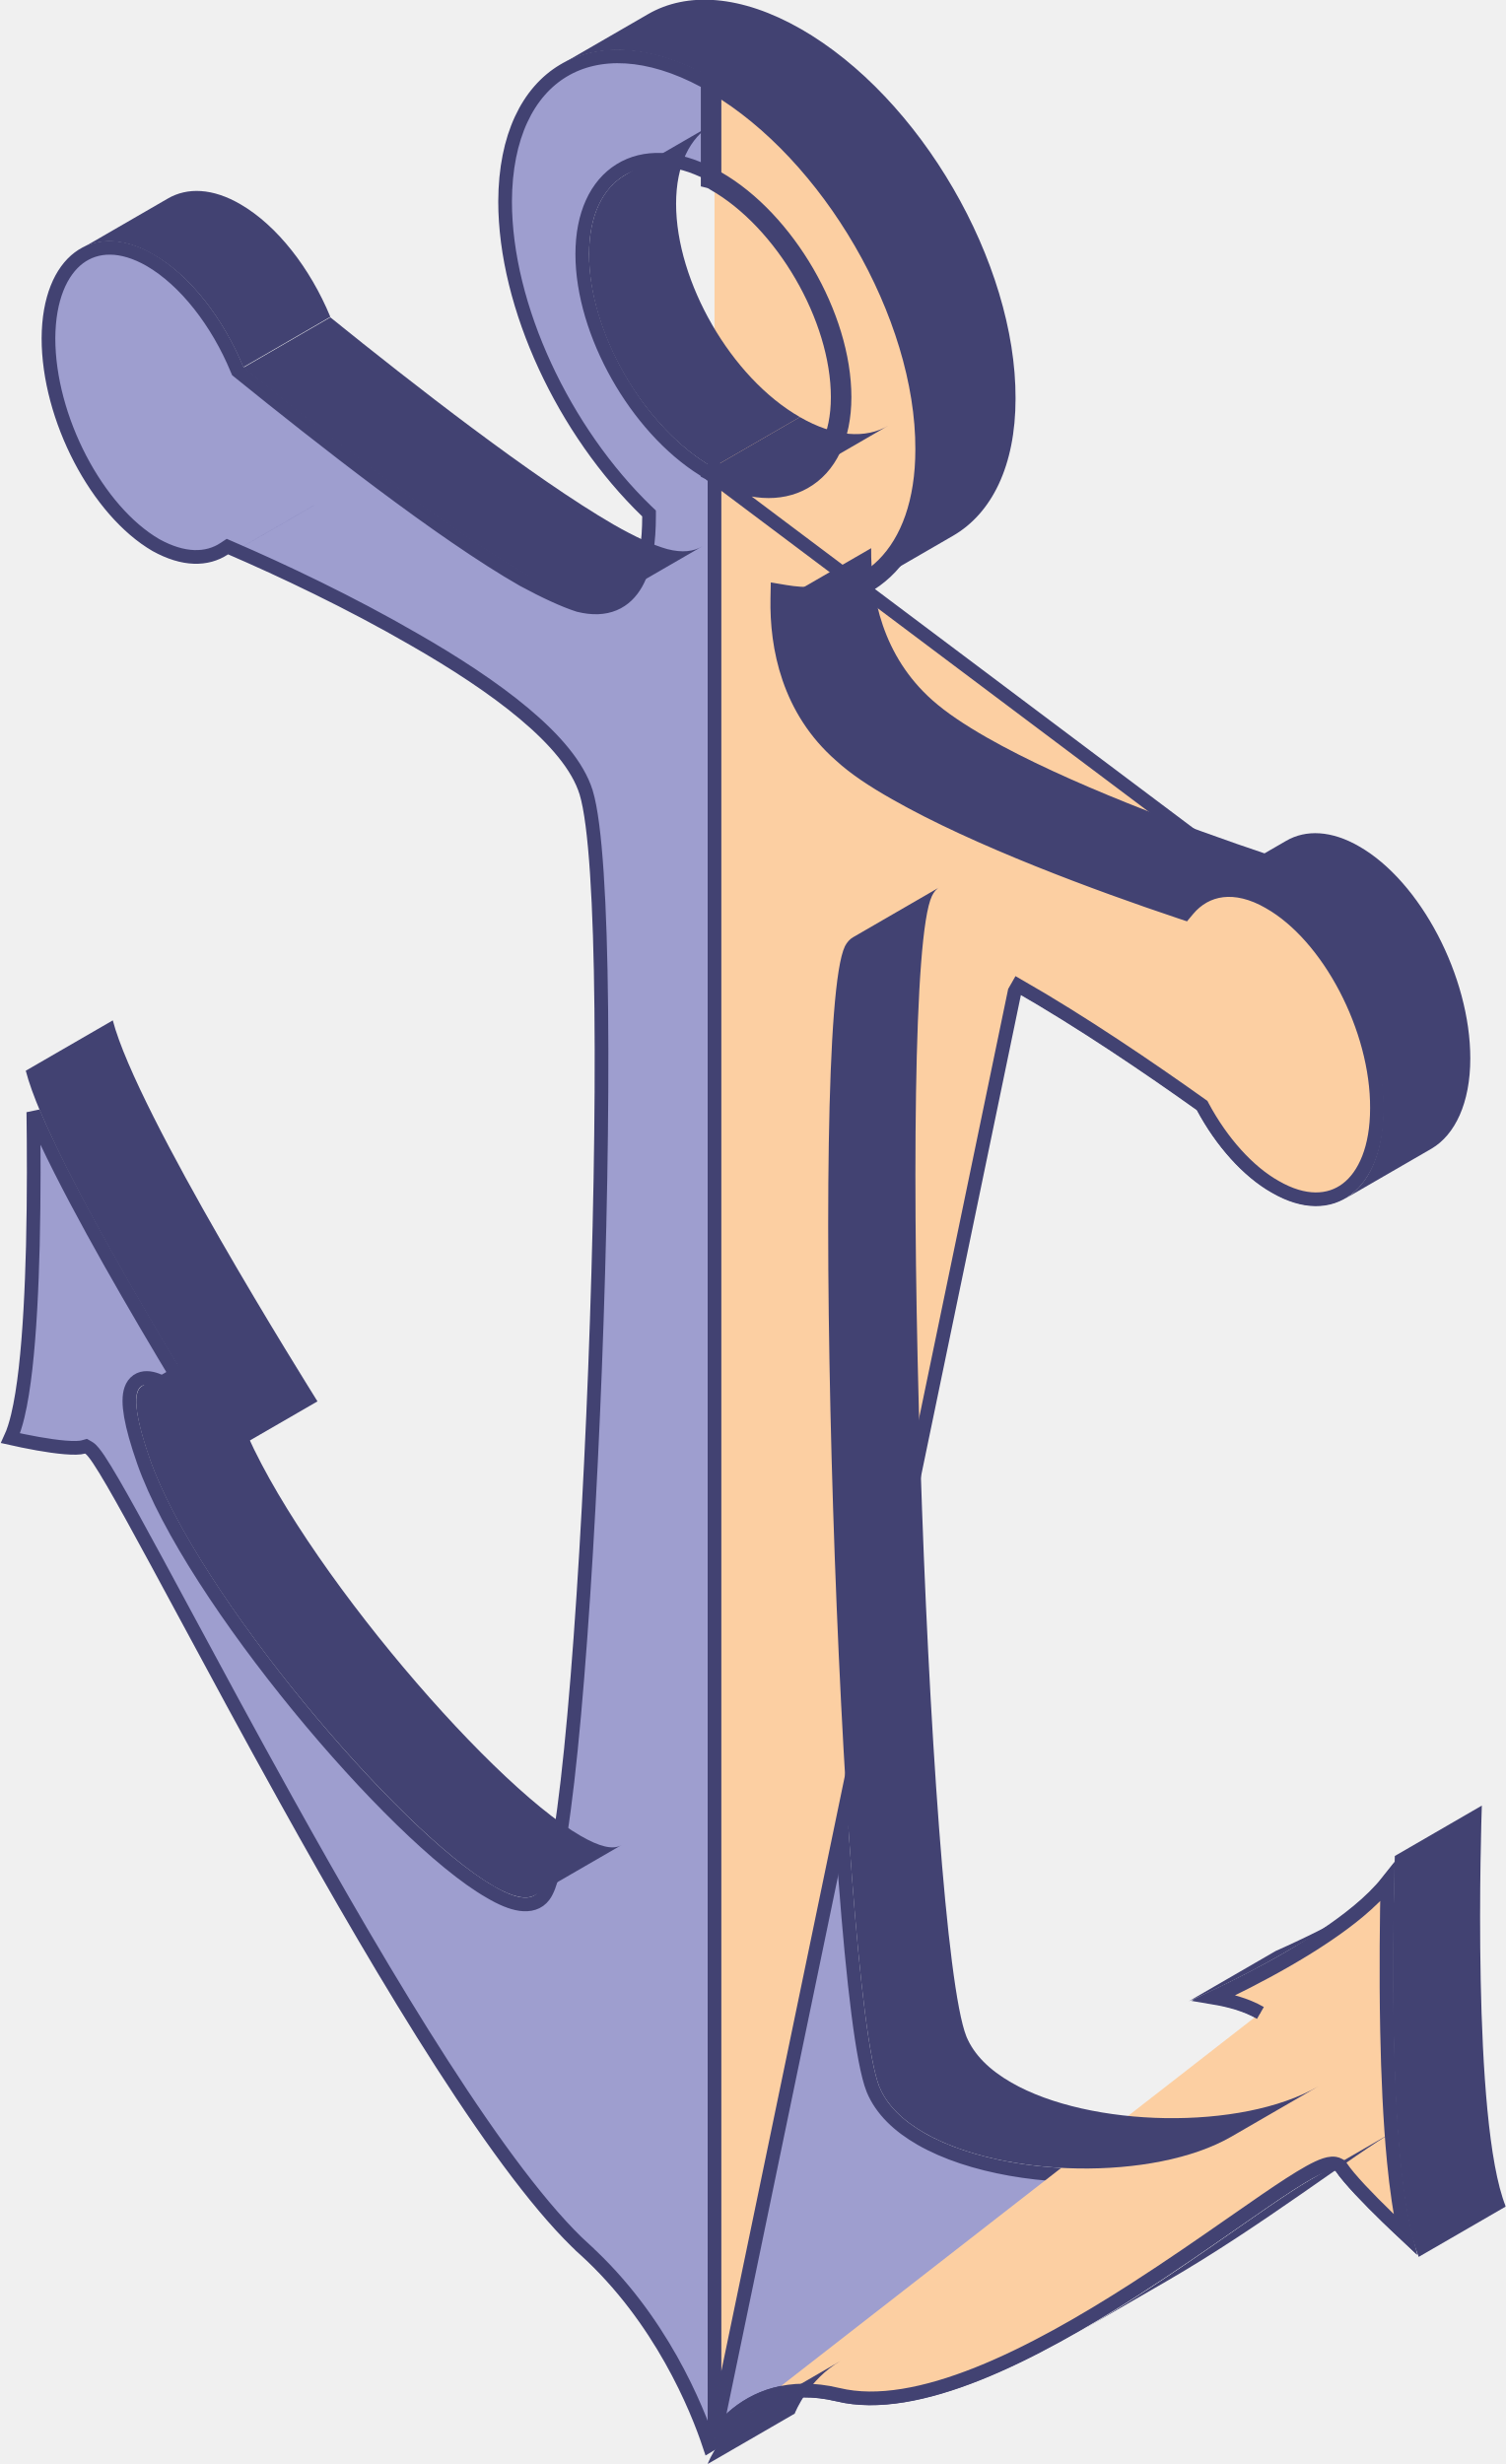
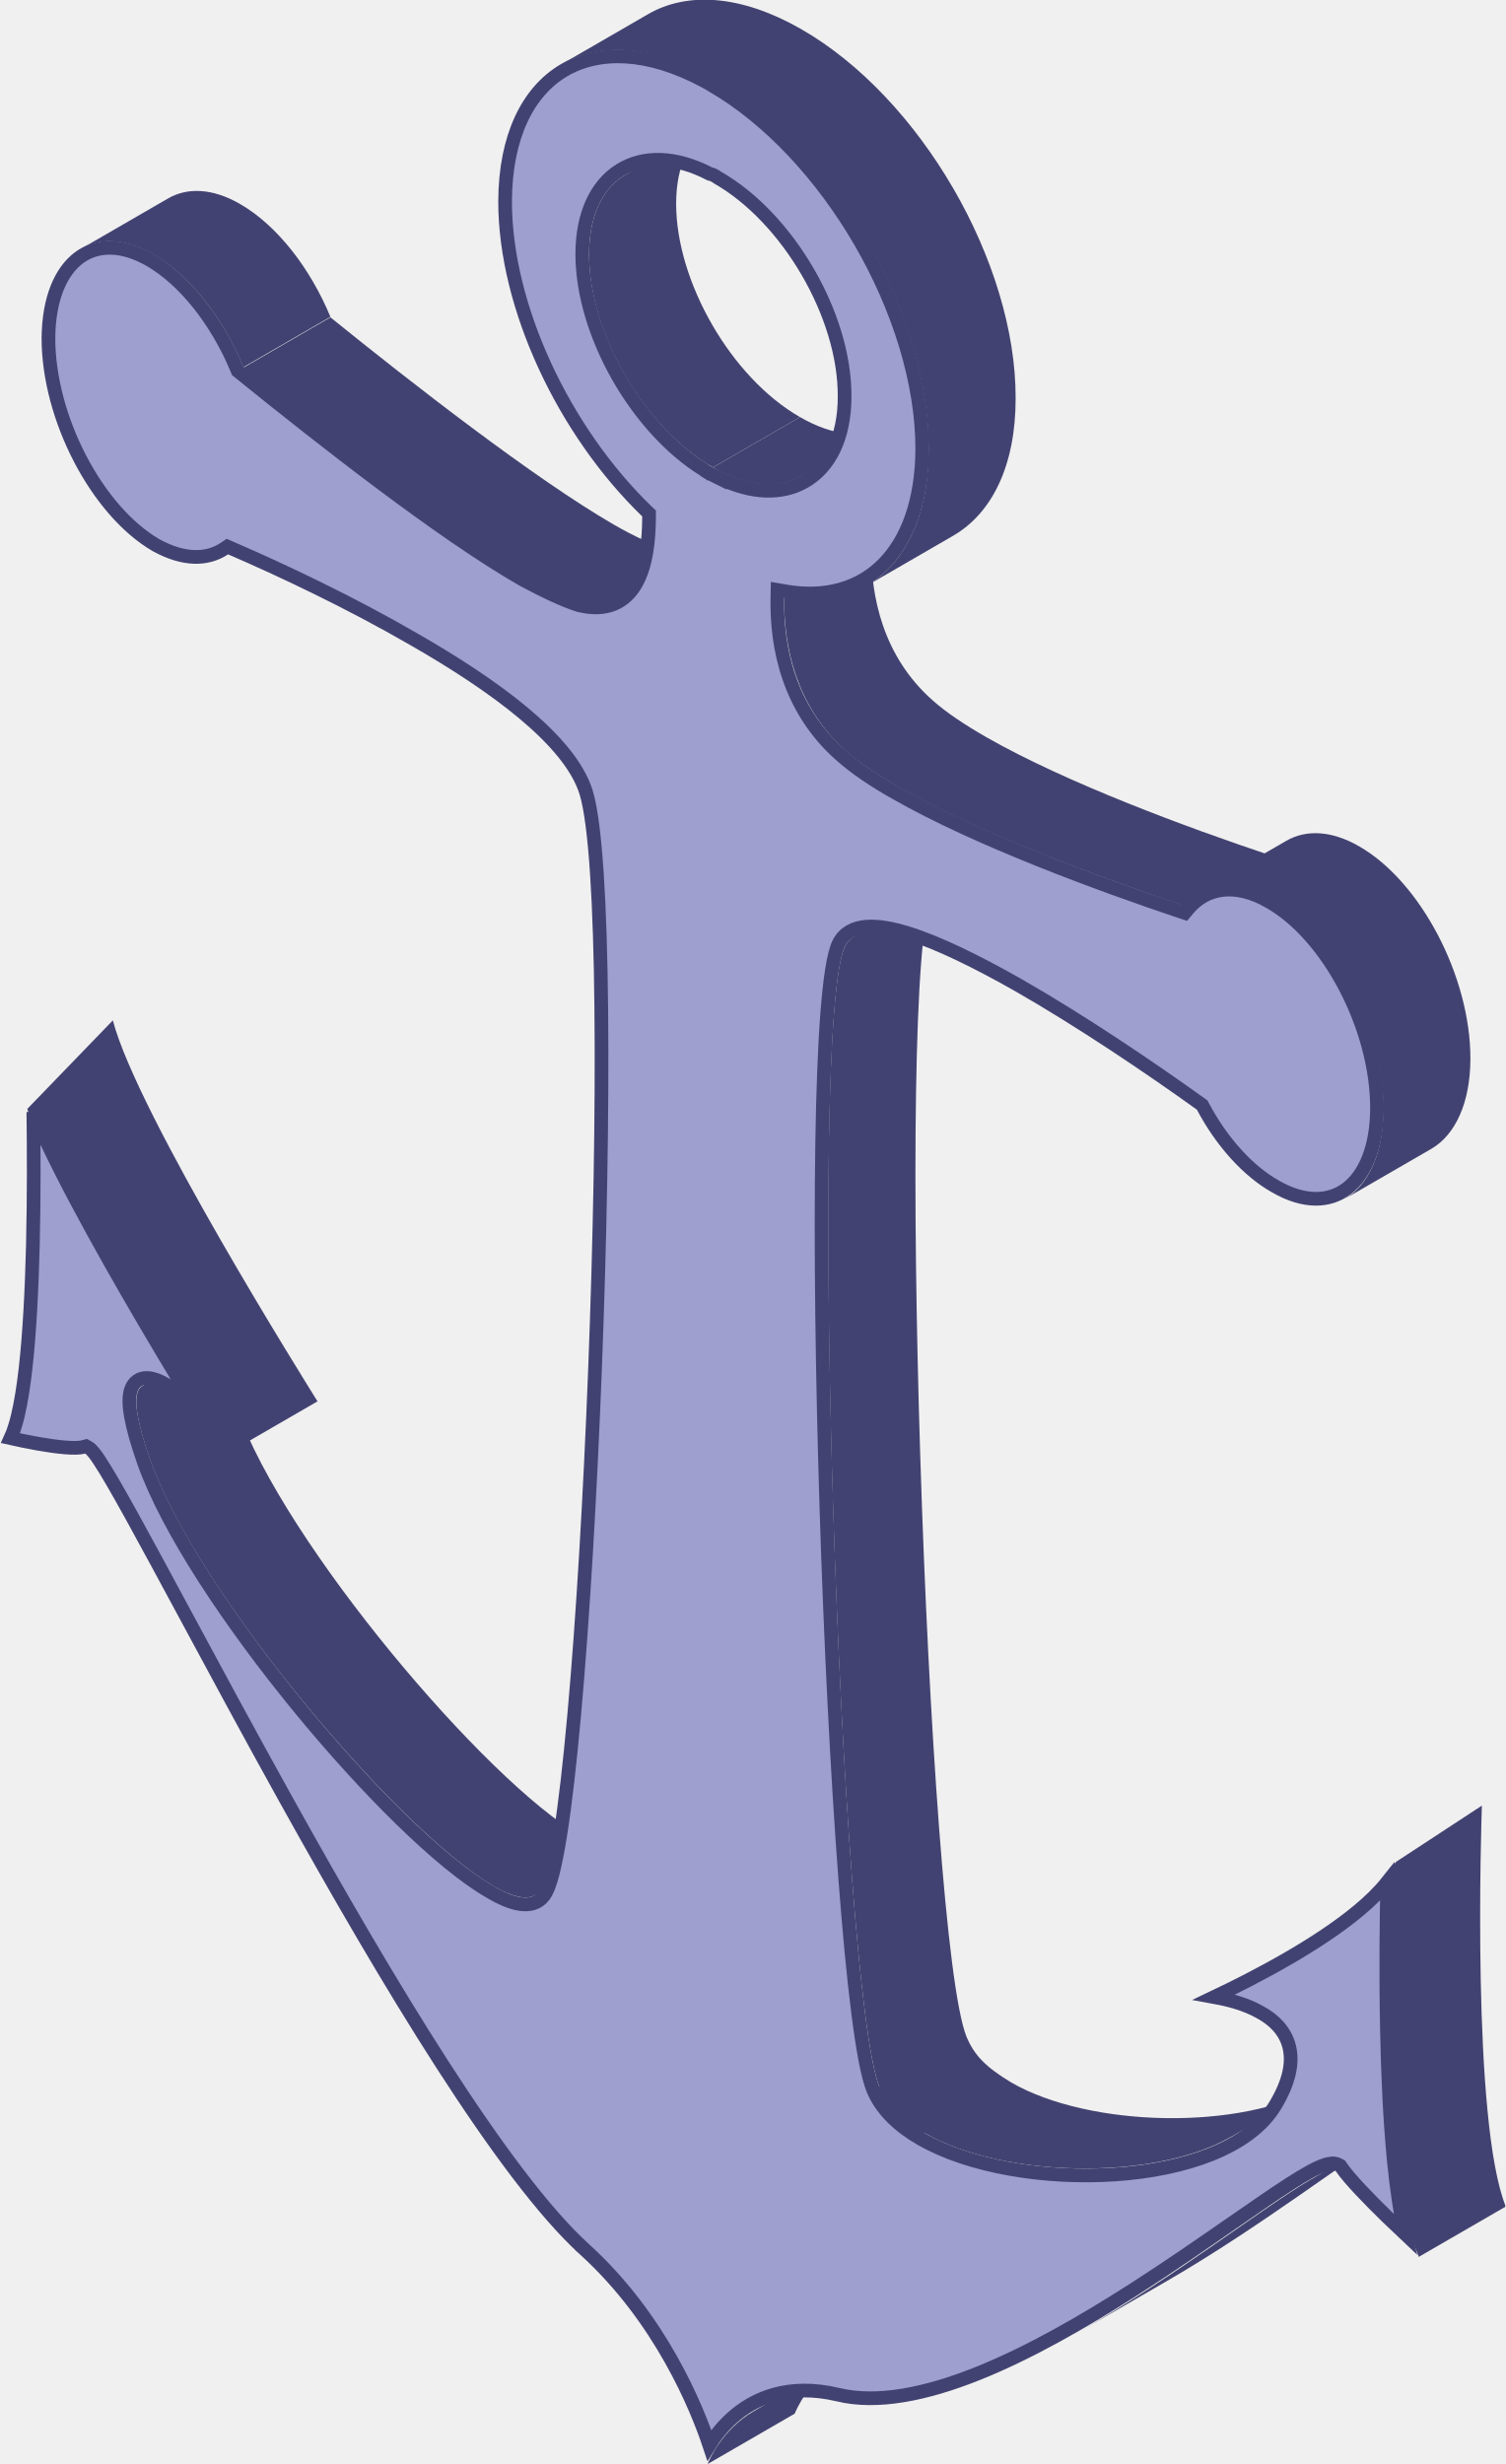
<svg xmlns="http://www.w3.org/2000/svg" width="55" height="90" viewBox="0 0 55 90" fill="none">
-   <g opacity="0.8" clip-path="url(#clip0_907_25327)">
-     <path d="M25.909 89.315C26.095 89.013 26.373 88.638 26.763 88.294C27.555 87.595 28.799 87.038 30.605 87.466L30.606 87.467C32.04 87.812 33.813 87.455 35.714 86.695C37.607 85.936 39.588 84.794 41.423 83.617C42.725 82.782 43.944 81.935 45.004 81.199C45.439 80.898 45.847 80.615 46.222 80.359C46.864 79.921 47.415 79.56 47.84 79.327C48.052 79.211 48.243 79.121 48.404 79.069C48.485 79.044 48.567 79.025 48.647 79.021C48.726 79.017 48.822 79.027 48.91 79.079L48.958 79.108L48.989 79.154C49.278 79.58 49.991 80.317 50.668 80.976C50.902 81.204 51.127 81.418 51.325 81.604C51.143 80.856 51.009 79.927 50.91 78.917C50.765 77.433 50.691 75.747 50.659 74.144C50.614 71.951 50.645 69.907 50.671 68.743C50.384 69.105 50.018 69.459 49.612 69.796C48.881 70.403 47.993 70.982 47.127 71.488C46.07 72.104 45.035 72.618 44.345 72.946C44.367 72.95 44.389 72.954 44.412 72.958C44.908 73.047 45.524 73.209 46.04 73.507C46.522 73.77 46.941 74.169 47.088 74.752C47.235 75.335 47.094 76.042 46.587 76.889L25.909 89.315ZM25.909 89.315C25.46 87.967 24.141 84.693 21.354 82.163L21.186 82.348L21.354 82.163C19.87 80.816 18.059 78.361 16.155 75.404C14.255 72.454 12.275 69.024 10.454 65.745C9.105 63.319 7.845 60.979 6.767 58.977C6.388 58.273 6.031 57.611 5.701 57.002C5.068 55.832 4.532 54.856 4.125 54.155C3.921 53.805 3.748 53.52 3.609 53.312C3.539 53.209 3.476 53.12 3.42 53.052C3.371 52.992 3.307 52.919 3.233 52.877L3.142 52.825L3.041 52.853C2.919 52.888 2.687 52.894 2.373 52.868C2.07 52.843 1.723 52.792 1.388 52.733C0.998 52.664 0.632 52.586 0.384 52.53C0.489 52.303 0.576 52.025 0.65 51.716C0.766 51.231 0.859 50.639 0.934 49.981C1.083 48.664 1.161 47.065 1.2 45.505C1.245 43.653 1.234 41.843 1.218 40.621C1.487 41.261 1.829 41.981 2.213 42.741C2.93 44.16 3.805 45.738 4.663 47.226C5.571 48.801 6.462 50.282 7.128 51.374C6.773 51.06 6.399 50.764 6.064 50.57L6.063 50.57C5.836 50.439 5.592 50.335 5.367 50.332C5.248 50.33 5.124 50.357 5.015 50.433C4.906 50.509 4.833 50.619 4.788 50.744C4.703 50.982 4.709 51.312 4.781 51.725C4.855 52.148 5.006 52.693 5.248 53.385L5.248 53.385C6.119 55.866 8.414 59.295 10.906 62.338C12.155 63.863 13.461 65.299 14.673 66.479C15.88 67.655 17.007 68.589 17.899 69.1C18.303 69.34 18.68 69.502 19.008 69.548C19.341 69.594 19.664 69.522 19.868 69.24C19.995 69.072 20.097 68.779 20.188 68.427C20.283 68.059 20.375 67.585 20.464 67.022C20.644 65.894 20.815 64.392 20.973 62.637C21.29 59.125 21.557 54.586 21.735 49.972C21.913 45.358 22.002 40.667 21.962 36.852C21.943 34.945 21.891 33.254 21.801 31.901C21.712 30.556 21.585 29.52 21.408 28.938L21.407 28.936C21.105 27.971 20.255 26.996 19.142 26.063C18.021 25.123 16.601 24.2 15.11 23.346C12.794 22.004 10.287 20.82 8.43 20.019L8.306 19.965L8.193 20.04C7.561 20.459 6.706 20.469 5.695 19.91C4.631 19.29 3.648 18.14 2.929 16.762C2.211 15.386 1.77 13.808 1.77 12.355C1.778 10.905 2.228 9.908 2.881 9.418C3.52 8.939 4.424 8.892 5.482 9.499C6.765 10.245 7.94 11.755 8.659 13.491L8.684 13.549L8.733 13.589C11.733 16.016 16.168 19.5 19.106 21.177L19.106 21.177L19.111 21.18C19.919 21.616 20.616 21.937 21.128 22.101L21.136 22.103L21.144 22.105C21.64 22.227 22.067 22.21 22.425 22.061C22.785 21.912 23.047 21.642 23.235 21.311C23.603 20.664 23.707 19.744 23.707 18.861V18.754L23.63 18.681C20.597 15.753 18.45 11.2 18.449 7.357C18.458 4.973 19.293 3.351 20.575 2.583C21.855 1.815 23.663 1.851 25.727 2.959C25.767 2.983 25.808 3.004 25.84 3.021C25.848 3.025 25.856 3.029 25.862 3.032C25.903 3.053 25.927 3.067 25.945 3.081L25.957 3.09L25.97 3.097C28.097 4.319 30.029 6.417 31.43 8.833C32.83 11.249 33.686 13.961 33.686 16.396C33.678 18.305 33.14 19.73 32.265 20.61C31.397 21.485 30.165 21.856 28.687 21.599L28.4 21.549L28.394 21.84C28.358 23.633 28.805 25.904 30.714 27.585C31.238 28.051 31.918 28.512 32.73 28.968C35.67 30.647 40.109 32.284 43.114 33.291L43.276 33.345L43.385 33.214C43.723 32.808 44.155 32.565 44.651 32.506C45.149 32.447 45.732 32.571 46.369 32.94L46.37 32.941C47.442 33.552 48.426 34.697 49.144 36.071C49.859 37.443 50.296 39.017 50.296 40.463C50.296 41.913 49.85 42.919 49.197 43.415C48.558 43.899 47.65 43.95 46.584 43.335L46.582 43.333C45.586 42.773 44.621 41.703 43.938 40.415L43.91 40.363L43.863 40.329C42.025 39.008 39.502 37.302 37.187 35.977L37.186 35.977C35.698 35.133 34.273 34.428 33.139 34.079C32.574 33.906 32.059 33.813 31.635 33.849C31.203 33.886 30.834 34.063 30.639 34.451L30.639 34.451L30.637 34.455C30.535 34.669 30.455 35.004 30.389 35.421C30.322 35.845 30.264 36.378 30.216 37.002C30.12 38.25 30.06 39.877 30.03 41.757C29.971 45.516 30.035 50.297 30.187 55.102C30.338 59.906 30.578 64.737 30.871 68.596C31.017 70.525 31.177 72.213 31.346 73.535C31.513 74.846 31.693 75.826 31.887 76.316L31.889 76.319C32.197 77.064 32.823 77.656 33.637 78.123C35.432 79.154 38.207 79.598 40.739 79.424C42.008 79.338 43.232 79.094 44.254 78.682C45.273 78.272 46.115 77.683 46.586 76.89L25.909 89.315ZM30.85 14.489C30.859 12.994 30.335 11.358 29.498 9.92C28.663 8.487 27.504 7.227 26.213 6.488C26.174 6.459 26.126 6.428 26.074 6.402C26.036 6.383 25.984 6.361 25.924 6.35C24.694 5.712 23.529 5.67 22.655 6.209C21.773 6.754 21.268 7.841 21.268 9.283C21.268 10.724 21.765 12.311 22.562 13.722C23.355 15.126 24.458 16.378 25.699 17.152C25.748 17.195 25.807 17.23 25.84 17.249C25.865 17.263 25.887 17.275 25.903 17.283L25.922 17.293L25.928 17.296L25.929 17.297L25.93 17.297L25.93 17.297L25.93 17.297L25.93 17.297L25.937 17.284C25.937 17.284 25.937 17.284 25.937 17.284L25.93 17.297L26.292 17.477V17.472C27.449 18.033 28.54 18.071 29.38 17.597C30.312 17.072 30.85 15.967 30.85 14.489ZM30.85 14.489C30.85 14.489 30.85 14.488 30.85 14.488H30.6L30.85 14.49C30.85 14.489 30.85 14.489 30.85 14.489Z" fill="#8989C7" stroke="#171753" stroke-width="0.5" />
-     <path d="M26.098 3.19V2.901C30.444 5.401 33.952 11.436 33.934 16.414C33.934 20.212 31.851 22.27 28.892 21.899C28.892 21.888 28.892 21.878 28.892 21.867L28.642 21.862L28.601 22.109C28.614 22.111 28.627 22.113 28.64 22.115C28.652 23.823 29.131 25.894 30.878 27.415C31.367 27.866 32.048 28.317 32.852 28.768C35.768 30.434 40.187 32.065 43.191 33.071C43.942 32.169 45.147 31.961 46.492 32.741L25.848 17.24C25.848 17.24 25.848 17.24 25.848 17.24C25.86 17.248 25.865 17.252 25.865 17.252L25.887 17.274L25.915 17.29C25.976 17.325 26.037 17.359 26.098 17.391M26.098 3.19C26.054 3.165 26.011 3.139 25.968 3.114L25.964 3.112L25.964 3.112C25.932 3.093 25.889 3.069 25.848 3.045V6.611C25.918 6.628 26.005 6.663 26.075 6.715C28.572 8.138 30.598 11.625 30.598 14.505C30.598 17.329 28.569 18.495 26.098 17.106V17.391M26.098 3.19V6.438C26.136 6.456 26.174 6.479 26.21 6.504C27.502 7.244 28.657 8.505 29.489 9.938C30.324 11.376 30.848 13.011 30.848 14.505C30.848 15.984 30.311 17.089 29.378 17.614C28.492 18.114 27.326 18.045 26.098 17.391M26.098 3.19C28.174 4.423 30.06 6.484 31.434 8.851C32.837 11.267 33.693 13.978 33.684 16.413V16.414C33.684 18.322 33.147 19.742 32.271 20.621C31.4 21.494 30.163 21.865 28.684 21.616L28.398 21.568L28.392 21.857C28.357 23.649 28.802 25.937 30.711 27.601C31.221 28.07 31.92 28.532 32.728 28.986C35.668 30.664 40.107 32.302 43.112 33.308L43.274 33.362L43.383 33.231C43.721 32.825 44.153 32.583 44.649 32.523C45.147 32.464 45.73 32.588 46.367 32.958L46.368 32.959C47.441 33.57 48.429 34.715 49.148 36.089C49.866 37.461 50.303 39.034 50.294 40.478V40.48C50.294 41.93 49.849 42.936 49.195 43.432C48.556 43.917 47.648 43.968 46.582 43.352L46.58 43.351C45.585 42.791 44.619 41.704 43.935 40.431L43.908 40.38L43.86 40.346C42.007 39.025 39.501 37.319 37.185 35.995L37.061 36.212L26.098 89.04M26.098 17.391V89.04M26.098 89.04C26.269 88.802 26.489 88.54 26.767 88.294C27.558 87.595 28.797 87.038 30.604 87.466L30.605 87.467C32.044 87.817 33.818 87.463 35.719 86.704C37.613 85.948 39.594 84.807 41.428 83.63C42.744 82.785 43.976 81.928 45.044 81.185C45.464 80.892 45.858 80.618 46.222 80.369C46.863 79.93 47.414 79.568 47.839 79.333C48.05 79.216 48.24 79.125 48.401 79.073C48.481 79.047 48.564 79.027 48.643 79.023C48.721 79.018 48.816 79.027 48.905 79.078L48.956 79.107L48.989 79.156C49.277 79.589 49.989 80.325 50.666 80.982C50.896 81.206 51.118 81.416 51.314 81.599C51.137 80.858 51.007 79.944 50.911 78.951C50.767 77.468 50.695 75.781 50.663 74.179C50.62 71.981 50.652 69.924 50.676 68.764C50.39 69.129 50.024 69.484 49.618 69.823C48.888 70.432 47.999 71.012 47.131 71.518C46.075 72.134 45.042 72.645 44.349 72.97C44.863 73.056 45.507 73.217 46.038 73.524" fill="#FFC78F" stroke="#171753" stroke-width="0.5" />
-     <path d="M27.524 88.074L30.703 86.235C29.533 86.912 29.061 88.074 29.026 88.161L25.848 90C25.883 89.896 26.354 88.751 27.524 88.074Z" fill="#171753" />
-     <path d="M5.184 50.63L8.363 48.791C8.049 48.965 8.049 49.711 8.66 51.481C10.372 56.356 17.742 65.067 21.218 67.062C21.882 67.444 22.388 67.582 22.703 67.392L19.524 69.231C19.209 69.404 18.703 69.283 18.039 68.901C14.581 66.906 7.193 58.196 5.481 53.32C4.87 51.567 4.87 50.821 5.184 50.63Z" fill="#171753" />
-     <path d="M0.941 39.109L4.12 37.27C5.011 40.688 11.211 50.561 11.596 51.186L8.417 53.025C8.033 52.4 1.815 42.527 0.941 39.109Z" fill="#171753" />
-     <path d="M11.401 18.496L8.223 20.335C8.223 20.335 8.31 20.283 8.345 20.266L11.524 18.427C11.524 18.427 11.436 18.479 11.401 18.496Z" fill="#171753" />
-     <path d="M47.821 79.641L51 77.802C49.393 78.722 46.127 81.29 42.616 83.32L39.438 85.159C42.948 83.129 46.214 80.578 47.821 79.641Z" fill="#171753" />
-     <path d="M2.949 9.092L6.128 7.253C6.844 6.836 7.77 6.871 8.783 7.461C10.128 8.242 11.333 9.803 12.066 11.573L8.888 13.412C8.154 11.643 6.966 10.081 5.604 9.3C4.591 8.71 3.648 8.675 2.949 9.092Z" fill="#171753" />
-     <path d="M50.055 69.508L46.876 71.347C45.2 72.319 43.61 73.013 43.418 73.1L46.597 71.261C46.789 71.174 48.378 70.48 50.055 69.508Z" fill="#171753" />
-     <path d="M25.654 19.954L22.475 21.793C22.161 21.984 21.742 22.036 21.2 21.897C20.694 21.758 20.012 21.446 19.227 20.995C16.31 19.329 11.891 15.876 8.887 13.43L12.066 11.591C15.07 14.02 19.506 17.473 22.405 19.156C23.191 19.607 23.872 19.919 24.379 20.058C24.92 20.197 25.34 20.145 25.654 19.954Z" fill="#171753" />
-     <path d="M31.159 34.234L34.337 32.395C34.198 32.464 34.11 32.585 34.041 32.724C32.678 35.57 33.848 70.74 35.298 74.384C35.578 75.061 36.154 75.616 36.94 76.067C39.804 77.716 45.341 77.837 48.153 76.206L44.974 78.045C42.145 79.676 36.626 79.555 33.761 77.906C32.975 77.455 32.399 76.9 32.119 76.223C30.67 72.58 29.482 37.409 30.862 34.563C30.932 34.425 31.036 34.303 31.159 34.234Z" fill="#171753" />
-     <path d="M50.947 67.791L54.125 65.951C54.108 66.524 53.741 77.472 54.999 80.596L51.82 82.435C50.545 79.312 50.929 68.363 50.947 67.791Z" fill="#171753" />
-     <path d="M22.843 6.385L26.022 4.546C25.201 5.014 24.695 6.021 24.695 7.444C24.695 10.289 26.703 13.794 29.218 15.234L26.039 17.073C23.524 15.633 21.498 12.146 21.516 9.283C21.516 7.86 22.022 6.854 22.843 6.385Z" fill="#171753" />
-     <path d="M32.449 15.546L29.27 17.386C28.449 17.872 27.297 17.802 26.039 17.073L29.218 15.234C30.475 15.963 31.628 16.032 32.449 15.546Z" fill="#171753" />
-     <path d="M28.641 21.862L31.82 20.023C31.802 21.776 32.239 23.962 34.056 25.576C34.562 26.027 35.243 26.478 36.029 26.929C38.946 28.595 43.365 30.226 46.369 31.232L43.19 33.071C40.186 32.047 35.75 30.434 32.85 28.768C32.064 28.317 31.383 27.866 30.877 27.415C29.06 25.784 28.624 23.598 28.641 21.862Z" fill="#171753" />
-     <path d="M20.484 2.36L23.663 0.521C25.095 -0.312 27.069 -0.191 29.252 1.058C33.619 3.557 37.112 9.595 37.094 14.557C37.094 17.021 36.221 18.756 34.806 19.572L31.628 21.411C33.042 20.596 33.916 18.861 33.916 16.397C33.916 11.434 30.422 5.396 26.073 2.898C23.89 1.648 21.917 1.527 20.484 2.36Z" fill="#171753" />
-     <path d="M43.801 32.551L46.98 30.711C47.696 30.295 48.639 30.33 49.652 30.92C51.888 32.204 53.704 35.674 53.704 38.658C53.704 40.289 53.145 41.452 52.289 41.955L49.11 43.794C49.984 43.291 50.525 42.128 50.525 40.497C50.525 37.513 48.726 34.06 46.473 32.759C45.443 32.169 44.517 32.134 43.801 32.551Z" fill="#171753" />
+   <g clip-path="url(#clip0_942_25014)">
+     <mask id="mask0_942_25014" style="mask-type:luminance" maskUnits="userSpaceOnUse" x="0" y="0" width="55" height="90">
+       <path d="M55 0H0V90H55V0Z" fill="white" />
+     </mask>
+     <g mask="url(#mask0_942_25014)">
+       <g opacity="0.8">
+         <path d="M27.526 88.074L30.705 86.235C29.534 86.912 29.063 88.074 29.028 88.161L25.849 90C25.884 89.896 26.356 88.751 27.526 88.074Z" fill="#171753" />
+         <path d="M5.187 50.631L8.366 48.791C8.052 48.965 8.052 49.711 8.663 51.481C10.375 56.356 17.745 65.067 21.221 67.062C21.885 67.444 22.391 67.583 22.706 67.392L19.527 69.231C19.212 69.404 18.706 69.283 18.042 68.901C14.584 66.906 7.196 58.196 5.484 53.32C4.873 51.568 4.873 50.821 5.187 50.631Z" fill="#171753" />
+         <path d="M1 40.5L4.122 37.27C5.013 40.688 11.213 50.561 11.597 51.186L8.419 53.025C8.034 52.4 1 41 1 40.5Z" fill="#171753" />
+         <path d="M11.405 18.496L8.226 20.336C8.226 20.336 8.314 20.284 8.349 20.266L11.527 18.427C11.527 18.427 11.44 18.479 11.405 18.496Z" fill="#171753" />
+         <path d="M47.822 79.641L51.001 77.802C49.394 78.722 46.127 81.29 42.617 83.32L39.438 85.159C42.949 83.129 46.215 80.578 47.822 79.641Z" fill="#171753" />
+         <path d="M2.952 9.092L6.13 7.253C6.847 6.836 7.772 6.871 8.785 7.461C10.13 8.242 11.335 9.803 12.069 11.573L8.89 13.412C8.156 11.643 6.969 10.081 5.606 9.3C4.593 8.71 3.65 8.675 2.952 9.092Z" fill="#171753" />
+         <path d="M25.657 19.954L22.478 21.793C22.164 21.984 21.745 22.036 21.203 21.897C20.697 21.758 20.016 21.446 19.23 20.995C16.313 19.329 11.894 15.876 8.89 13.43L12.069 11.591C15.073 14.02 19.509 17.473 22.409 19.156C23.194 19.607 23.876 19.919 24.382 20.058C24.924 20.197 25.343 20.145 25.657 19.954Z" fill="#171753" />
+         <path d="M31.159 34.234L34.338 32.394C34.198 32.464 34.111 32.585 34.041 32.724C32.679 35.57 33.849 70.74 35.299 74.384C35.578 75.061 36 75.5 36.941 76.067C39.805 77.715 45.342 77.837 48.154 76.206L44.975 78.045C42.145 79.676 36.626 79.555 33.762 77.906C32.976 77.455 32.399 76.9 32.12 76.223C30.67 72.579 29.483 37.409 30.862 34.563C30.932 34.425 31.037 34.303 31.159 34.234Z" fill="#171753" />
+         <path d="M51 68L54.127 65.951C54.109 66.524 53.743 77.473 55 80.596L51.821 82.435C50.546 79.312 50 69 51 68Z" fill="#171753" />
+         <path d="M22.845 6.385L26.024 4.546C25.203 5.014 24.697 6.021 24.697 7.444C24.697 10.289 26.705 13.794 29.22 15.234L26.041 17.073C23.526 15.633 21.5 12.146 21.518 9.283C21.518 7.86 22.024 6.854 22.845 6.385Z" fill="#171753" />
+         <path d="M32.452 15.547L29.273 17.386C28.452 17.872 27.299 17.802 26.042 17.074L29.221 15.234C30.478 15.963 31.631 16.032 32.452 15.547Z" fill="#171753" />
+         <path d="M28.644 21.862L31.823 20.023C31.806 21.776 32.242 23.962 34.059 25.576C34.565 26.027 35.246 26.478 36.032 26.929C38.949 28.595 43.368 30.226 46.372 31.232L43.193 33.071C40.189 32.047 35.753 30.434 32.854 28.768C32.068 28.317 31.386 27.866 30.88 27.415C29.064 25.784 28.627 23.598 28.644 21.862Z" fill="#171753" />
+         <path d="M20.487 2.36L23.666 0.521C25.098 -0.312 27.072 -0.191 29.255 1.058C33.622 3.557 37.115 9.595 37.097 14.557C37.097 17.021 36.224 18.756 34.809 19.572L31.631 21.411C33.045 20.596 33.919 18.861 33.919 16.397C33.919 11.434 30.425 5.396 26.076 2.898C23.893 1.648 21.92 1.527 20.487 2.36Z" fill="#171753" />
+         <path d="M43.805 32.551L46.983 30.712C47.7 30.295 48.643 30.33 49.656 30.92C51.891 32.204 53.708 35.674 53.708 38.658C53.708 40.289 53.149 41.452 52.293 41.955L49.114 43.794C49.987 43.291 50.529 42.129 50.529 40.498C50.529 37.513 48.73 34.06 46.477 32.759C45.446 32.169 44.521 32.134 43.805 32.551Z" fill="#171753" />
+         <path d="M46.587 76.889C47.094 76.042 47.235 75.335 47.088 74.752C46.941 74.169 46.522 73.77 46.04 73.507C45.524 73.209 44.908 73.047 44.412 72.958C44.389 72.954 44.367 72.95 44.345 72.946C45.035 72.618 46.07 72.104 47.127 71.487C47.993 70.982 48.881 70.403 49.612 69.796C50.017 69.459 50.384 69.105 50.671 68.743C50.645 69.907 50.614 71.951 50.659 74.144C50.691 75.747 50.765 77.433 50.91 78.917C51.009 79.927 51.143 80.856 51.325 81.604C51.127 81.418 50.902 81.204 50.668 80.976C49.991 80.317 49.278 79.58 48.989 79.154L48.958 79.108L48.91 79.079C48.821 79.027 48.726 79.017 48.647 79.021C48.567 79.025 48.485 79.044 48.404 79.069C48.243 79.121 48.052 79.211 47.84 79.327C47.415 79.56 46.864 79.921 46.222 80.359C45.846 80.615 45.439 80.898 45.004 81.199C43.944 81.935 42.724 82.782 41.423 83.617C39.588 84.794 37.607 85.936 35.713 86.695C33.813 87.455 32.04 87.812 30.606 87.467L30.605 87.466C28.799 87.038 27.555 87.595 26.763 88.294C26.373 88.638 26.095 89.013 25.909 89.315C25.46 87.967 24.141 84.693 21.354 82.163C19.87 80.816 18.059 78.361 16.155 75.404C14.255 72.454 12.275 69.024 10.453 65.745C9.105 63.319 7.845 60.979 6.767 58.977C6.388 58.273 6.031 57.611 5.701 57.002C5.068 55.832 4.532 54.856 4.125 54.155C3.921 53.805 3.748 53.52 3.609 53.312C3.539 53.209 3.476 53.12 3.42 53.052C3.371 52.992 3.307 52.919 3.233 52.877L3.142 52.825L3.041 52.853C2.918 52.888 2.687 52.894 2.373 52.868C2.07 52.843 1.723 52.792 1.388 52.733C0.998 52.664 0.632 52.586 0.384 52.53C0.489 52.303 0.575 52.025 0.65 51.716C0.766 51.231 0.859 50.639 0.934 49.981C1.083 48.664 1.161 47.065 1.2 45.505C1.245 43.653 1.234 41.843 1.218 40.621C1.487 41.261 1.829 41.981 2.212 42.741C2.93 44.16 3.805 45.738 4.663 47.226C5.571 48.801 6.462 50.282 7.128 51.374C6.773 51.06 6.399 50.764 6.063 50.57C5.837 50.439 5.592 50.335 5.367 50.332C5.248 50.33 5.124 50.357 5.015 50.433C4.906 50.509 4.833 50.619 4.788 50.744C4.703 50.982 4.708 51.312 4.781 51.725C4.855 52.148 5.006 52.693 5.248 53.385C6.119 55.866 8.414 59.295 10.906 62.338C12.155 63.863 13.461 65.299 14.673 66.479C15.88 67.655 17.007 68.589 17.899 69.1C18.303 69.34 18.68 69.502 19.008 69.548C19.341 69.594 19.663 69.522 19.867 69.24C19.994 69.072 20.097 68.779 20.188 68.427C20.282 68.059 20.375 67.585 20.464 67.022C20.643 65.894 20.815 64.392 20.973 62.637C21.29 59.125 21.557 54.586 21.735 49.972C21.913 45.358 22.002 40.667 21.962 36.852C21.943 34.945 21.891 33.254 21.801 31.901C21.712 30.556 21.585 29.52 21.408 28.938L21.407 28.936C21.105 27.971 20.254 26.996 19.142 26.063C18.021 25.123 16.601 24.2 15.11 23.346C12.794 22.004 10.287 20.82 8.43 20.019L8.306 19.965L8.193 20.04C7.561 20.459 6.706 20.469 5.695 19.91C4.631 19.29 3.648 18.14 2.929 16.762C2.211 15.386 1.77 13.808 1.769 12.355C1.778 10.905 2.228 9.908 2.881 9.418C3.519 8.939 4.424 8.892 5.481 9.499C6.765 10.245 7.939 11.755 8.659 13.491L8.683 13.549L8.733 13.589C11.733 16.016 16.168 19.5 19.106 21.177L19.111 21.18C19.919 21.616 20.616 21.937 21.127 22.101L21.136 22.103L21.144 22.105C21.64 22.227 22.066 22.21 22.425 22.061C22.785 21.912 23.047 21.642 23.235 21.311C23.603 20.664 23.707 19.744 23.707 18.861V18.754L23.63 18.681C20.597 15.753 18.45 11.2 18.449 7.357C18.458 4.973 19.293 3.351 20.574 2.583C21.855 1.815 23.662 1.851 25.726 2.959C25.767 2.983 25.808 3.004 25.84 3.021C25.848 3.025 25.856 3.029 25.862 3.032C25.903 3.053 25.927 3.067 25.945 3.081L25.956 3.09L25.969 3.097C28.097 4.319 30.029 6.417 31.43 8.833C32.83 11.249 33.686 13.961 33.686 16.396C33.677 18.305 33.139 19.73 32.265 20.61C31.397 21.485 30.165 21.856 28.687 21.599L28.4 21.549L28.394 21.84C28.358 23.633 28.805 25.904 30.714 27.585C31.238 28.051 31.918 28.512 32.73 28.968C35.67 30.647 40.109 32.284 43.114 33.291L43.276 33.345L43.385 33.214C43.723 32.808 44.155 32.565 44.65 32.506C45.148 32.447 45.732 32.571 46.368 32.94L46.37 32.941C47.442 33.552 48.426 34.697 49.143 36.071C49.859 37.443 50.296 39.017 50.296 40.463C50.296 41.913 49.85 42.919 49.196 43.415C48.558 43.899 47.65 43.95 46.584 43.335L46.582 43.333C45.586 42.773 44.62 41.703 43.938 40.415L43.91 40.363L43.863 40.329C42.025 39.008 39.502 37.302 37.187 35.977L37.186 35.977C35.698 35.133 34.273 34.428 33.139 34.079C32.574 33.906 32.059 33.813 31.635 33.849C31.203 33.886 30.834 34.063 30.639 34.451L30.637 34.455C30.535 34.669 30.455 35.004 30.389 35.421C30.322 35.845 30.264 36.378 30.216 37.002C30.12 38.25 30.06 39.877 30.03 41.757C29.971 45.516 30.035 50.297 30.186 55.102C30.338 59.906 30.578 64.737 30.871 68.596C31.017 70.525 31.177 72.213 31.346 73.535C31.513 74.846 31.692 75.826 31.887 76.316L31.889 76.319C32.197 77.064 32.823 77.656 33.637 78.123C35.432 79.154 38.207 79.598 40.739 79.424C42.008 79.338 43.232 79.094 44.254 78.682C45.273 78.271 46.115 77.683 46.587 76.889ZM30.85 14.489C30.859 12.994 30.335 11.358 29.497 9.92C28.663 8.487 27.504 7.227 26.213 6.488C26.174 6.459 26.126 6.428 26.074 6.402C26.036 6.383 25.984 6.361 25.924 6.35C24.694 5.712 23.528 5.67 22.655 6.209C21.773 6.754 21.268 7.841 21.268 9.283C21.268 10.724 21.765 12.311 22.562 13.722C23.355 15.126 24.458 16.378 25.698 17.152C25.748 17.195 25.807 17.23 25.84 17.249C25.865 17.263 25.887 17.275 25.902 17.283L25.922 17.293L25.928 17.296L25.929 17.297L25.93 17.297L26.291 17.477V17.472C27.449 18.033 28.54 18.071 29.38 17.597C30.312 17.072 30.85 15.967 30.85 14.489Z" fill="#8989C7" />
+         <path d="M21.354 82.163C24.141 84.693 25.46 87.967 25.909 89.315C26.095 89.013 26.373 88.638 26.763 88.294C27.555 87.595 28.799 87.038 30.605 87.466L30.606 87.467C32.04 87.812 33.813 87.455 35.713 86.695C37.607 85.936 39.588 84.794 41.423 83.617C42.724 82.782 43.944 81.935 45.004 81.199C45.439 80.898 45.846 80.615 46.222 80.359C46.864 79.921 47.415 79.56 47.84 79.327C48.052 79.211 48.243 79.121 48.404 79.069C48.485 79.044 48.567 79.025 48.647 79.021C48.726 79.017 48.821 79.027 48.91 79.079L48.958 79.108L48.989 79.154C49.278 79.58 49.991 80.317 50.668 80.976C50.902 81.204 51.127 81.418 51.325 81.604C51.143 80.856 51.009 79.927 50.91 78.917C50.765 77.433 50.691 75.747 50.659 74.144C50.614 71.951 50.645 69.907 50.671 68.743C50.384 69.105 50.017 69.459 49.612 69.796C48.881 70.403 47.993 70.982 47.127 71.487C46.07 72.104 45.035 72.618 44.345 72.946C44.367 72.95 44.389 72.954 44.412 72.958C44.908 73.047 45.524 73.209 46.04 73.507C46.522 73.77 46.941 74.169 47.088 74.752C47.235 75.335 47.094 76.042 46.587 76.889C46.115 77.683 45.273 78.271 44.254 78.682C43.232 79.094 42.008 79.338 40.739 79.424C38.207 79.598 35.432 79.154 33.637 78.123C32.823 77.656 32.197 77.064 31.889 76.319L31.887 76.316C31.692 75.826 31.513 74.846 31.346 73.535C31.177 72.213 31.017 70.525 30.871 68.596C30.578 64.737 30.338 59.906 30.186 55.102C30.035 50.297 29.971 45.516 30.03 41.757C30.06 39.877 30.12 38.25 30.216 37.002C30.264 36.378 30.322 35.845 30.389 35.421C30.455 35.004 30.535 34.669 30.637 34.455L30.639 34.451C30.834 34.063 31.203 33.886 31.635 33.849C32.059 33.813 32.574 33.906 33.139 34.079C34.273 34.428 35.698 35.133 37.186 35.977L37.187 35.977C39.502 37.302 42.025 39.008 43.863 40.329L43.91 40.363L43.938 40.415C44.62 41.703 45.586 42.773 46.582 43.333L46.584 43.335C47.65 43.95 48.558 43.899 49.196 43.415C49.85 42.919 50.296 41.913 50.296 40.463C50.296 39.017 49.859 37.443 49.143 36.071C48.426 34.697 47.442 33.552 46.37 32.941L46.368 32.94C45.732 32.571 45.148 32.447 44.65 32.506C44.155 32.565 43.723 32.808 43.385 33.214L43.276 33.345L43.114 33.291C40.109 32.284 35.67 30.647 32.73 28.968C31.918 28.512 31.238 28.051 30.714 27.585C28.805 25.904 28.358 23.633 28.394 21.84L28.4 21.549L28.687 21.599C30.165 21.856 31.397 21.485 32.265 20.61C33.139 19.73 33.677 18.305 33.686 16.396C33.686 13.961 32.83 11.249 31.43 8.833C30.029 6.417 28.097 4.319 25.969 3.097L25.956 3.09L25.945 3.081C25.927 3.067 25.903 3.053 25.862 3.032C25.856 3.029 25.848 3.025 25.84 3.021C25.808 3.004 25.767 2.983 25.726 2.959C23.662 1.851 21.855 1.815 20.574 2.583C19.293 3.351 18.458 4.973 18.449 7.357C18.45 11.2 20.597 15.753 23.63 18.681L23.707 18.754V18.861C23.707 19.744 23.603 20.664 23.235 21.311C23.047 21.642 22.785 21.912 22.425 22.061C22.066 22.21 21.64 22.227 21.144 22.105L21.136 22.103L21.127 22.101C20.616 21.937 19.919 21.616 19.111 21.18L19.106 21.177C16.168 19.5 11.733 16.016 8.733 13.589L8.683 13.549L8.659 13.491C7.939 11.755 6.765 10.245 5.481 9.499C4.424 8.892 3.519 8.939 2.881 9.418C2.228 9.908 1.778 10.905 1.769 12.355C1.77 13.808 2.211 15.386 2.929 16.762C3.648 18.14 4.631 19.29 5.695 19.91C6.706 20.469 7.561 20.459 8.193 20.04L8.306 19.965L8.43 20.019C10.287 20.82 12.794 22.004 15.11 23.346C16.601 24.2 18.021 25.123 19.142 26.063C20.254 26.996 21.105 27.971 21.407 28.936L21.408 28.938C21.585 29.52 21.712 30.556 21.801 31.901C21.891 33.254 21.943 34.945 21.962 36.852C22.002 40.667 21.913 45.358 21.735 49.972C21.557 54.586 21.29 59.125 20.973 62.637C20.815 64.392 20.643 65.894 20.464 67.022C20.375 67.585 20.282 68.059 20.188 68.427C20.097 68.779 19.994 69.072 19.867 69.24C19.663 69.522 19.341 69.594 19.008 69.548C18.68 69.502 18.303 69.34 17.899 69.1C17.007 68.589 15.88 67.655 14.673 66.479C13.461 65.299 12.155 63.863 10.906 62.338C8.414 59.295 6.119 55.866 5.248 53.385C5.006 52.693 4.855 52.148 4.781 51.725C4.708 51.312 4.703 50.982 4.788 50.744C4.833 50.619 4.906 50.509 5.015 50.433C5.124 50.357 5.248 50.33 5.367 50.332C5.592 50.335 5.837 50.439 6.063 50.57C6.399 50.764 6.773 51.06 7.128 51.374C6.462 50.282 5.571 48.801 4.663 47.226C3.805 45.738 2.93 44.16 2.212 42.741C1.829 41.981 1.487 41.261 1.218 40.621C1.234 41.843 1.245 43.653 1.2 45.505C1.161 47.065 1.083 48.664 0.934 49.981C0.859 50.639 0.766 51.231 0.65 51.716C0.575 52.025 0.489 52.303 0.384 52.53C0.632 52.586 0.998 52.664 1.388 52.733C1.723 52.792 2.07 52.843 2.373 52.868C2.687 52.894 2.918 52.888 3.041 52.853L3.142 52.825L3.233 52.877C3.307 52.919 3.371 52.992 3.42 53.052C3.476 53.12 3.539 53.209 3.609 53.312C3.748 53.52 3.921 53.805 4.125 54.155C4.532 54.856 5.068 55.832 5.701 57.002C6.031 57.611 6.388 58.273 6.767 58.977C7.845 60.979 9.105 63.319 10.453 65.745C12.275 69.024 14.255 72.454 16.155 75.404C18.059 78.361 19.87 80.816 21.354 82.163ZM21.354 82.163L21.186 82.348M33.761 77.906C32.975 77.455 32.399 76.9 32.12 76.223M30.85 14.489C30.859 12.994 30.335 11.358 29.497 9.92C28.663 8.487 27.504 7.227 26.213 6.488C26.174 6.459 26.126 6.428 26.074 6.402C26.036 6.383 25.984 6.361 25.924 6.35C24.694 5.712 23.528 5.67 22.655 6.209C21.773 6.754 21.268 7.841 21.268 9.283C21.268 10.724 21.765 12.311 22.562 13.722C23.355 15.126 24.458 16.378 25.698 17.152C25.748 17.195 25.807 17.23 25.84 17.249C25.865 17.263 25.887 17.275 25.902 17.283L25.922 17.293L25.928 17.296L25.929 17.297L25.93 17.297M30.85 14.489C30.85 15.967 30.312 17.072 29.38 17.597C28.54 18.071 27.449 18.033 26.291 17.472V17.477L25.93 17.297M30.85 14.489L30.6 14.488M25.93 17.297L25.937 17.284" stroke="#171753" stroke-width="0.5" />
+       </g>
+     </g>
  </g>
  <defs>
-     <clipPath id="clip0_907_25327">
+     <clipPath id="clip0_942_25014">
      <rect width="55" height="90" fill="white" />
    </clipPath>
  </defs>
</svg>
